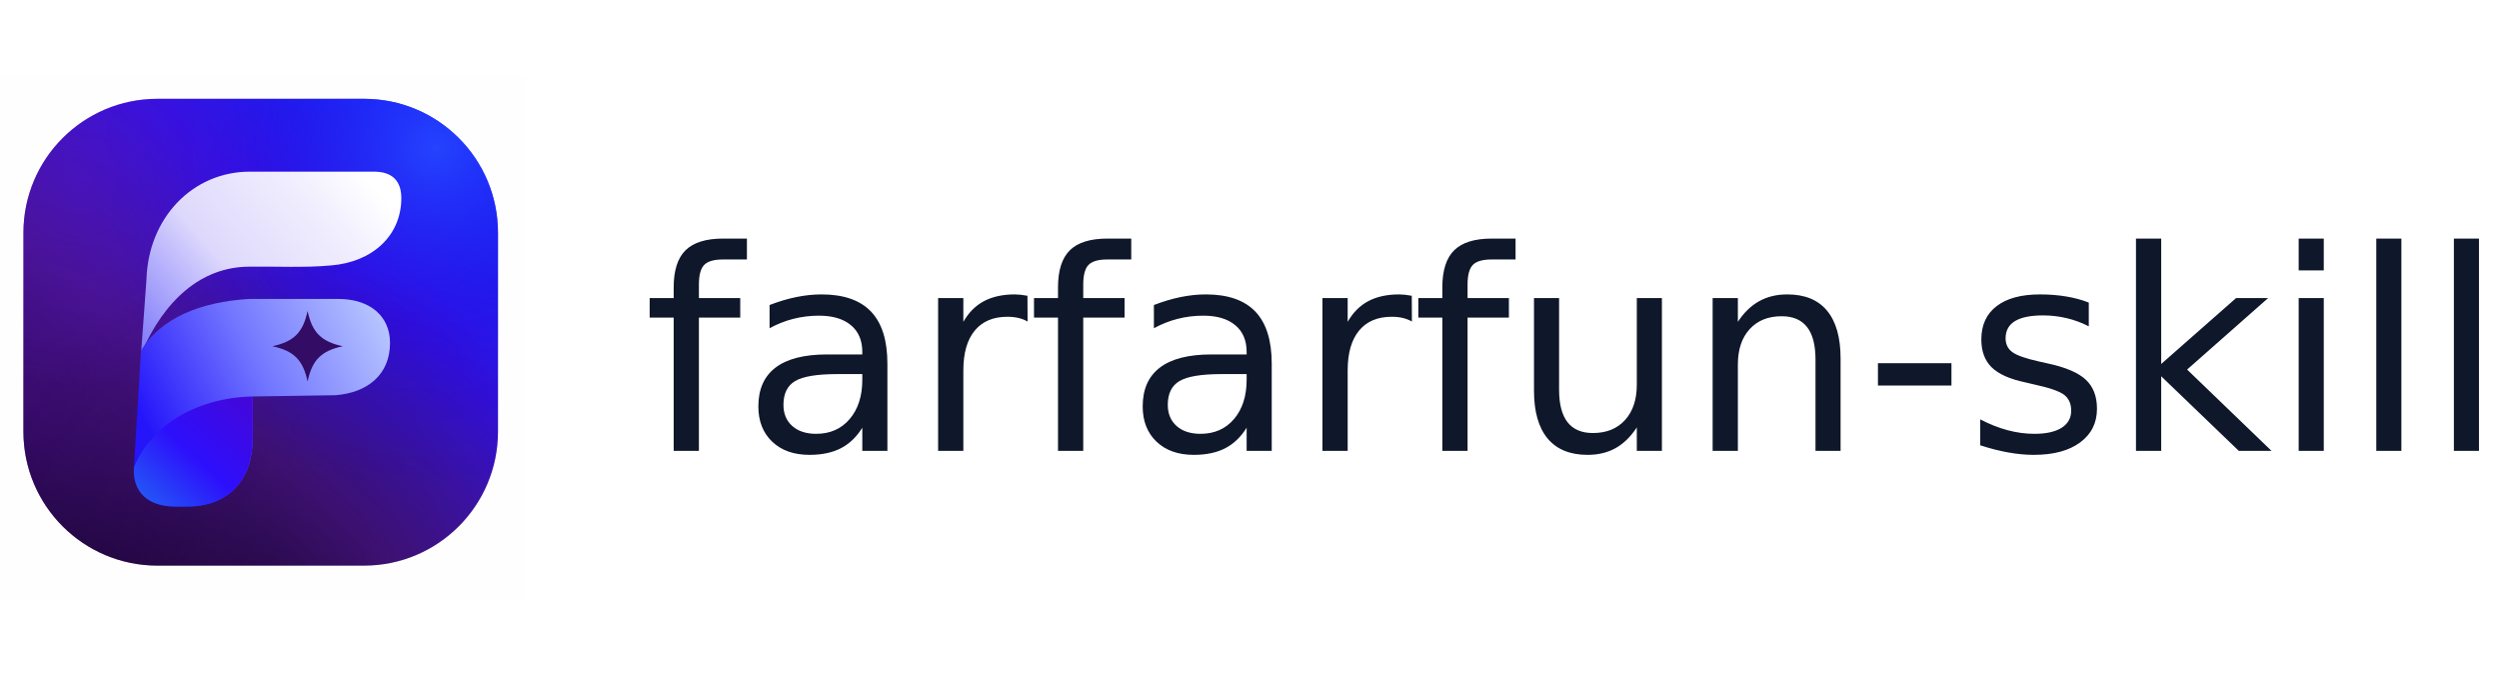
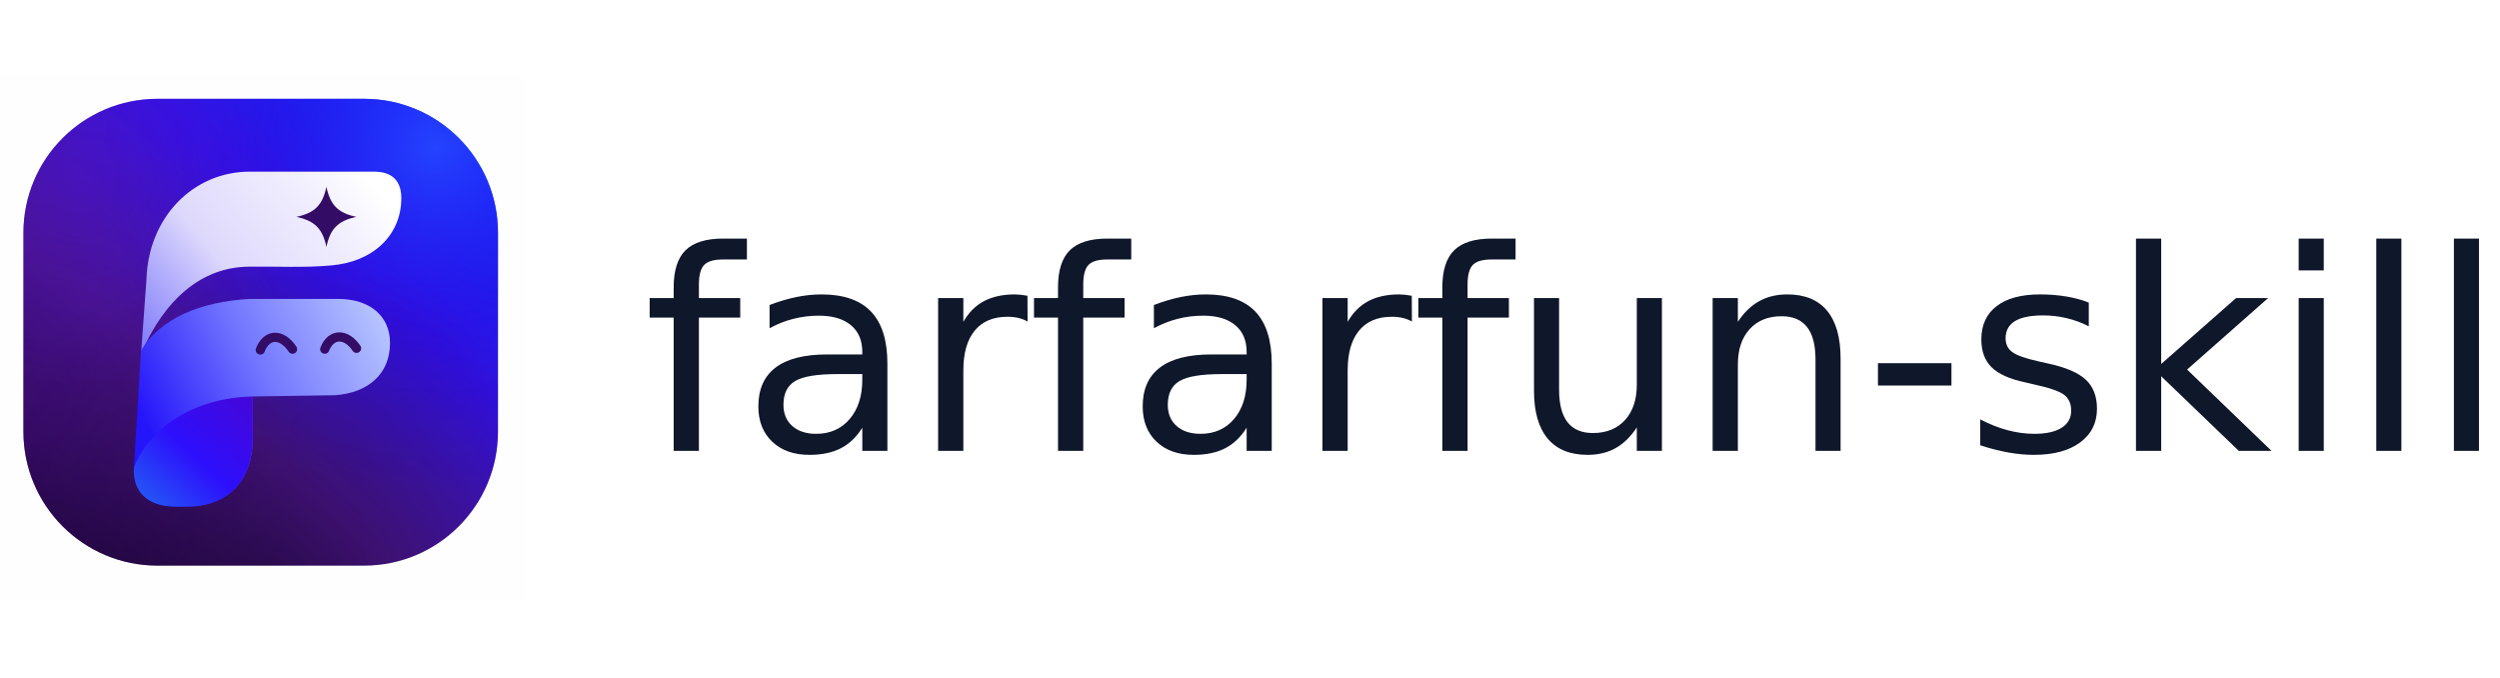
<svg xmlns="http://www.w3.org/2000/svg" viewBox="0 0 1181 320" width="1181" height="320" role="img" aria-label="farfarfun-skill">
  <defs>
    <linearGradient id="g" x1="0" y1="0" x2="1024" y2="1024" gradientUnits="userSpaceOnUse">
      <stop offset="0" stop-color="#8B5CF6" />
      <stop offset="1" stop-color="#6D28D9" />
    </linearGradient>
  </defs>
  <g transform="translate(0,36.0) scale(0.2421875)">
    <svg viewBox="0 0 1254 1254" width="1024" height="1024" role="img" aria-label="farfarfun-skill logo">
      <defs>
        <linearGradient id="background" x1="130" y1="1100" x2="1010" y2="90" gradientUnits="userSpaceOnUse">
          <stop offset="0" stop-color="#1c0534" />
          <stop offset=".36" stop-color="#491589" />
          <stop offset=".7" stop-color="#3512dc" />
          <stop offset="1" stop-color="#102efa" />
        </linearGradient>
        <radialGradient id="sky" cx="1040" cy="170" r="820" gradientUnits="userSpaceOnUse">
          <stop offset="0" stop-color="#2645ff" stop-opacity=".92" />
          <stop offset=".5" stop-color="#2208ee" stop-opacity=".32" />
          <stop offset="1" stop-color="#2208ee" stop-opacity="0" />
        </radialGradient>
        <radialGradient id="left-shade" cx="60" cy="770" r="690" gradientUnits="userSpaceOnUse">
          <stop offset="0" stop-color="#430c83" stop-opacity=".55" />
          <stop offset="1" stop-color="#430c83" stop-opacity="0" />
        </radialGradient>
        <radialGradient id="left-blue" cx="190" cy="240" r="520" gradientUnits="userSpaceOnUse">
          <stop offset="0" stop-color="#5413dd" stop-opacity=".35" />
          <stop offset="1" stop-color="#5413dd" stop-opacity="0" />
        </radialGradient>
        <radialGradient id="bottom-shade" cx="640" cy="1200" r="780" gradientUnits="userSpaceOnUse">
          <stop offset="0" stop-color="#1a052c" stop-opacity=".4" />
          <stop offset="1" stop-color="#1a052c" stop-opacity="0" />
        </radialGradient>
        <linearGradient id="upper" x1="324" y1="647" x2="843" y2="205" gradientUnits="userSpaceOnUse">
          <stop offset="0" stop-color="#7c78fb" />
          <stop offset=".43" stop-color="#ded9fc" />
          <stop offset=".8" stop-color="#f1eefe" />
          <stop offset="1" stop-color="#ffffff" />
        </linearGradient>
        <linearGradient id="face" x1="332" y1="805" x2="907" y2="507" gradientUnits="userSpaceOnUse">
          <stop offset="0" stop-color="#2415fa" />
          <stop offset=".47" stop-color="#7276ff" />
          <stop offset="1" stop-color="#bdcbff" />
        </linearGradient>
        <linearGradient id="foot" x1="337" y1="1020" x2="591" y2="744" gradientUnits="userSpaceOnUse">
          <stop offset="0" stop-color="#235bf5" />
          <stop offset=".45" stop-color="#2d0ffc" />
          <stop offset="1" stop-color="#4606d7" />
        </linearGradient>
        <clipPath id="tile">
          <rect x="56" y="54" width="1134" height="1115" rx="320" />
        </clipPath>
      </defs>
      <rect width="1254" height="1254" fill="#fefefe" />
      <g clip-path="url(#tile)">
        <rect x="56" y="54" width="1134" height="1115" fill="url(#background)" />
        <rect x="56" y="54" width="1134" height="1115" fill="url(#sky)" />
        <rect x="56" y="54" width="1134" height="1115" fill="url(#left-shade)" />
        <rect x="56" y="54" width="1134" height="1115" fill="url(#left-blue)" />
        <rect x="56" y="54" width="1134" height="1115" fill="url(#bottom-shade)" />
      </g>
      <path id="upper-shape" fill="url(#upper)" d="M 350 486 C 354 339 460 228 597 228 H 894 C 937 228 959 250 959 291 C 959 381 890 444 791 452 C 727 458 659 454 594 455 C 482 456 393 533 337 663 Z" />
      <path id="face-shape" fill="url(#face)" d="M 337 655 C 384 578 478 539 596 532 H 808 C 884 532 932 573 932 637 C 932 713 878 756 802 762 L 604 765 V 865 C 604 962 548 1028 447 1028 H 420 C 355 1028 317 995 320 935 Z" />
      <path id="foot-shape" fill="url(#foot)" d="M 320 935 C 357 840 463 768 604 765 V 865 C 604 962 548 1028 447 1028 H 420 C 355 1028 317 995 320 935 Z" />
-       <g transform="translate(735,645) scale(0.27) translate(-512,-512)">
+       <path id="eyes" fill="none" stroke="#320c65" stroke-width="22" stroke-linecap="round" d="M 622 654 C 637 615 673 613 699 652 M 776 652 C 791 614 827 613 852 650" />
+       <g transform="translate(780,336) scale(0.23) translate(-512,-512)">
        <path fill="#320c65" d="M 512 200 C 552 390 634 472 824 512 C 634 552 552 634 512 824 C 472 634 390 552 200 512 C 390 472 472 390 512 200 Z" />
      </g>
    </svg>
  </g>
  <text x="304" y="213.0" font-family="'Noto Sans SC','Source Sans 3','DejaVu Sans',sans-serif" font-size="132" font-weight="500" fill="#0F172A">farfarfun-skill</text>
</svg>
